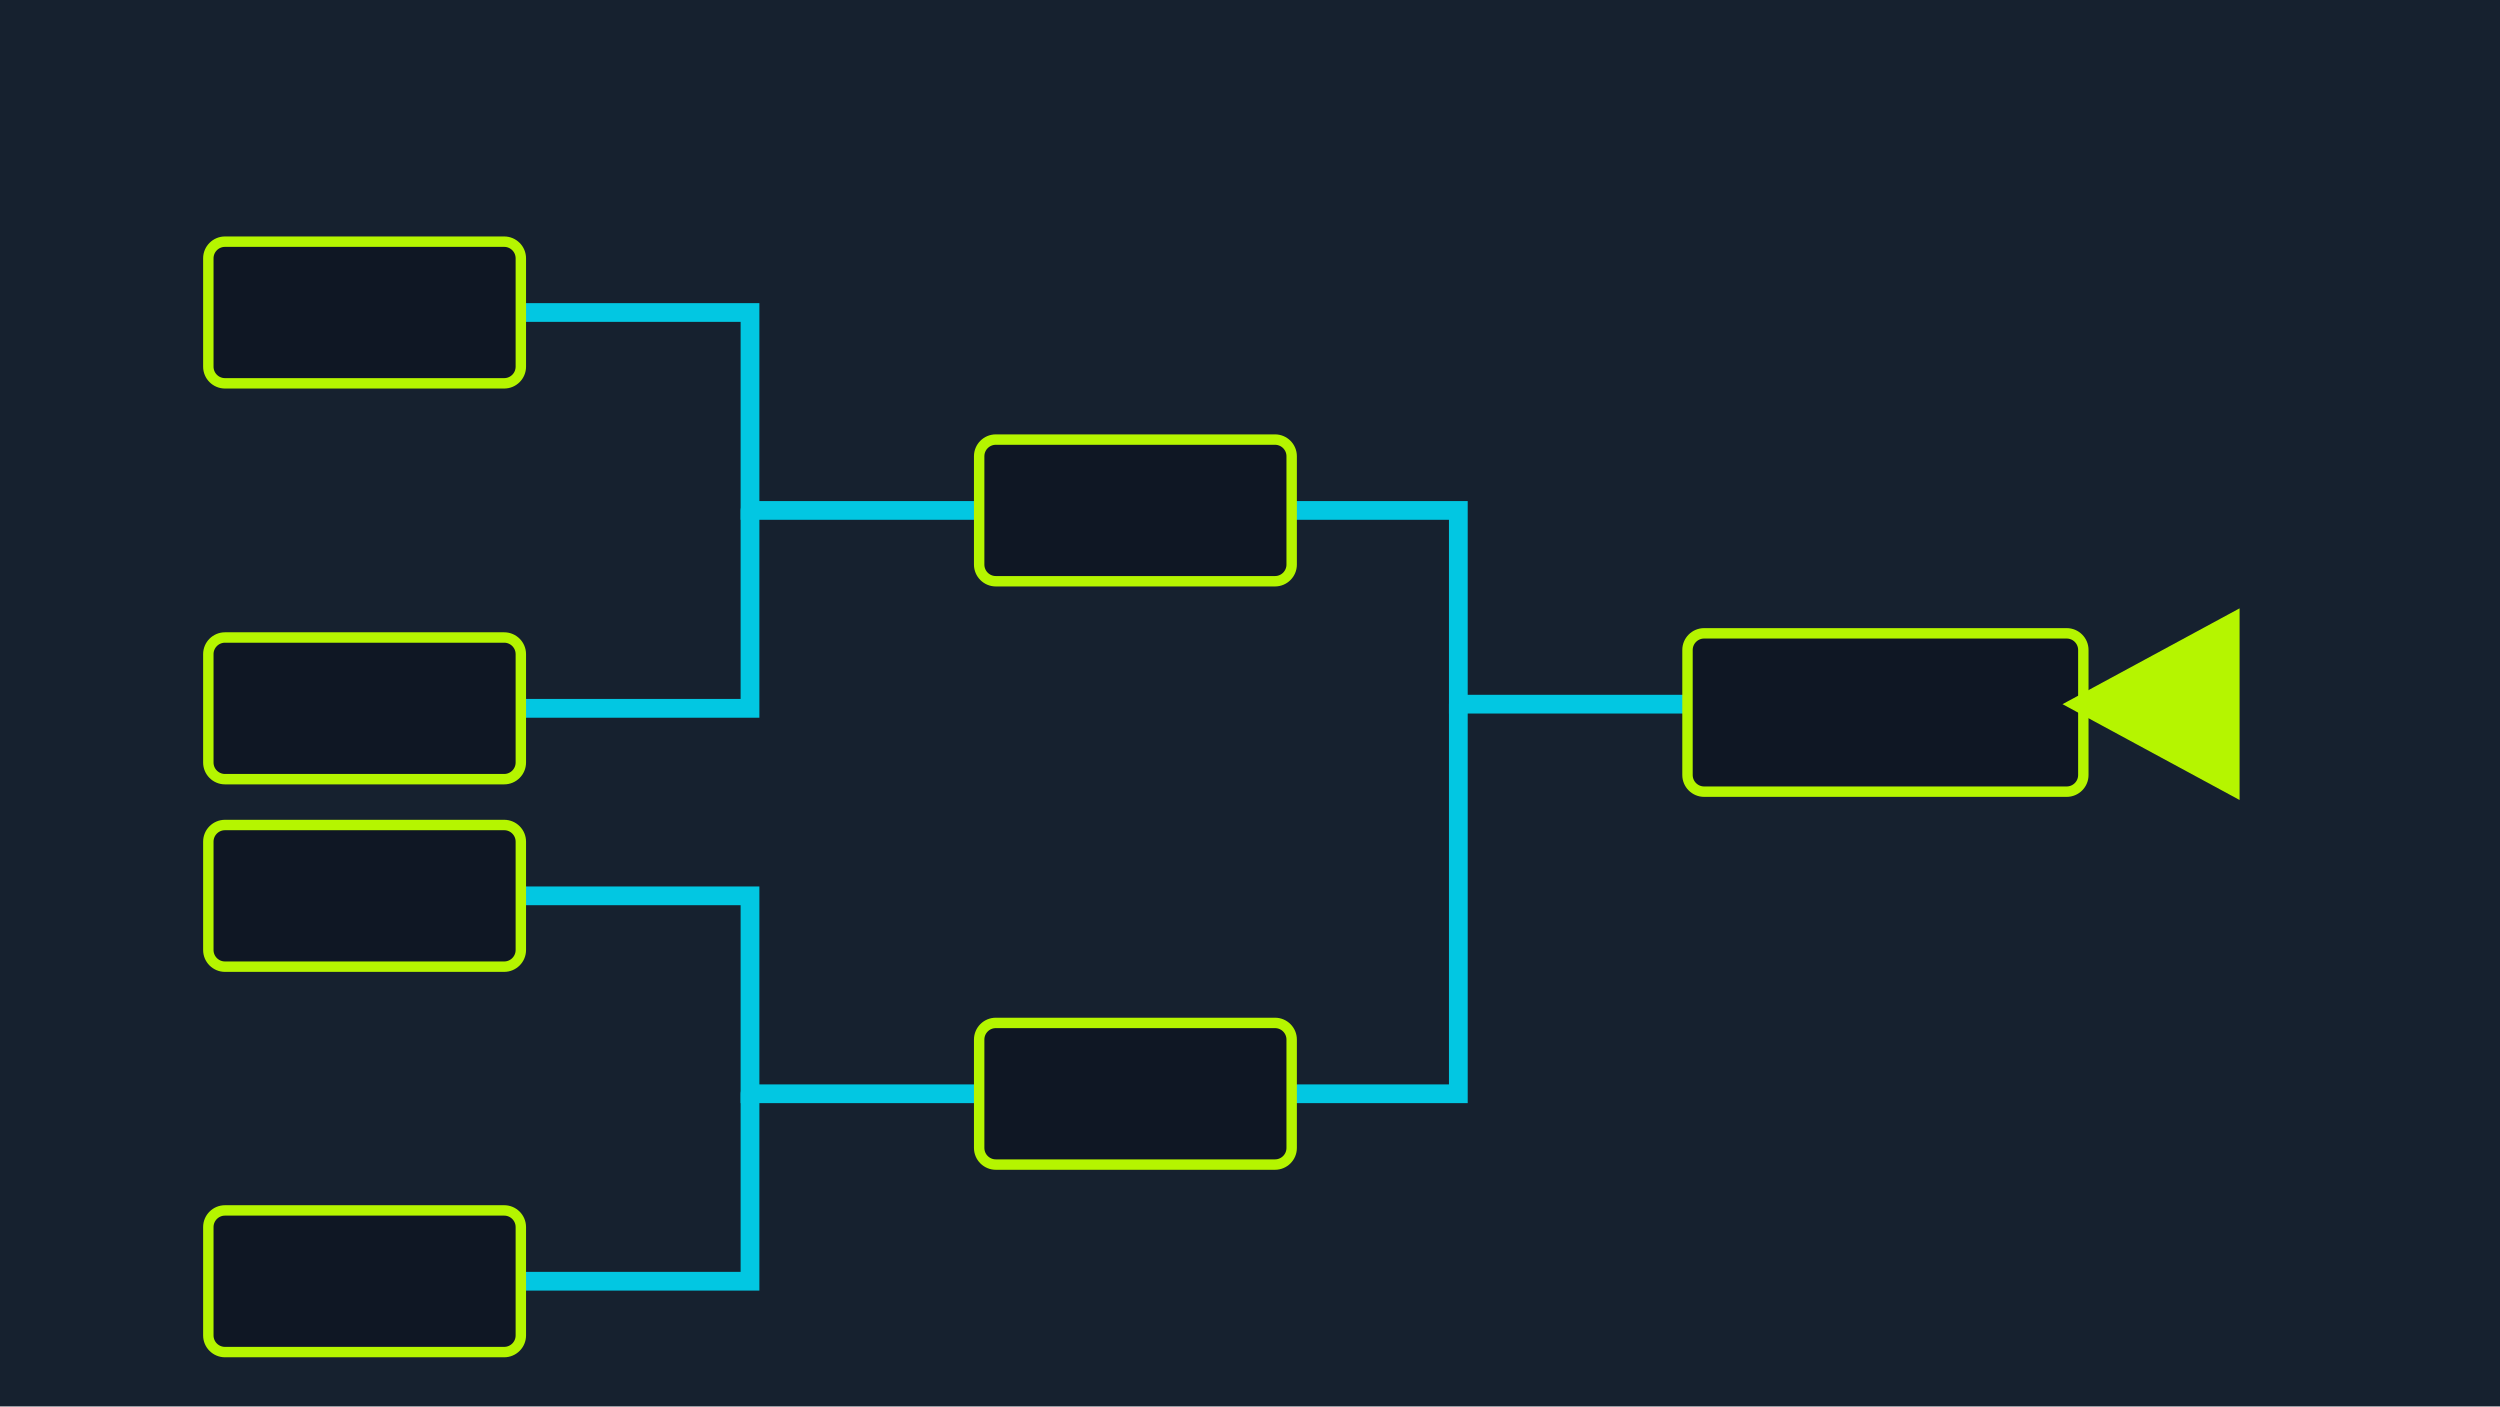
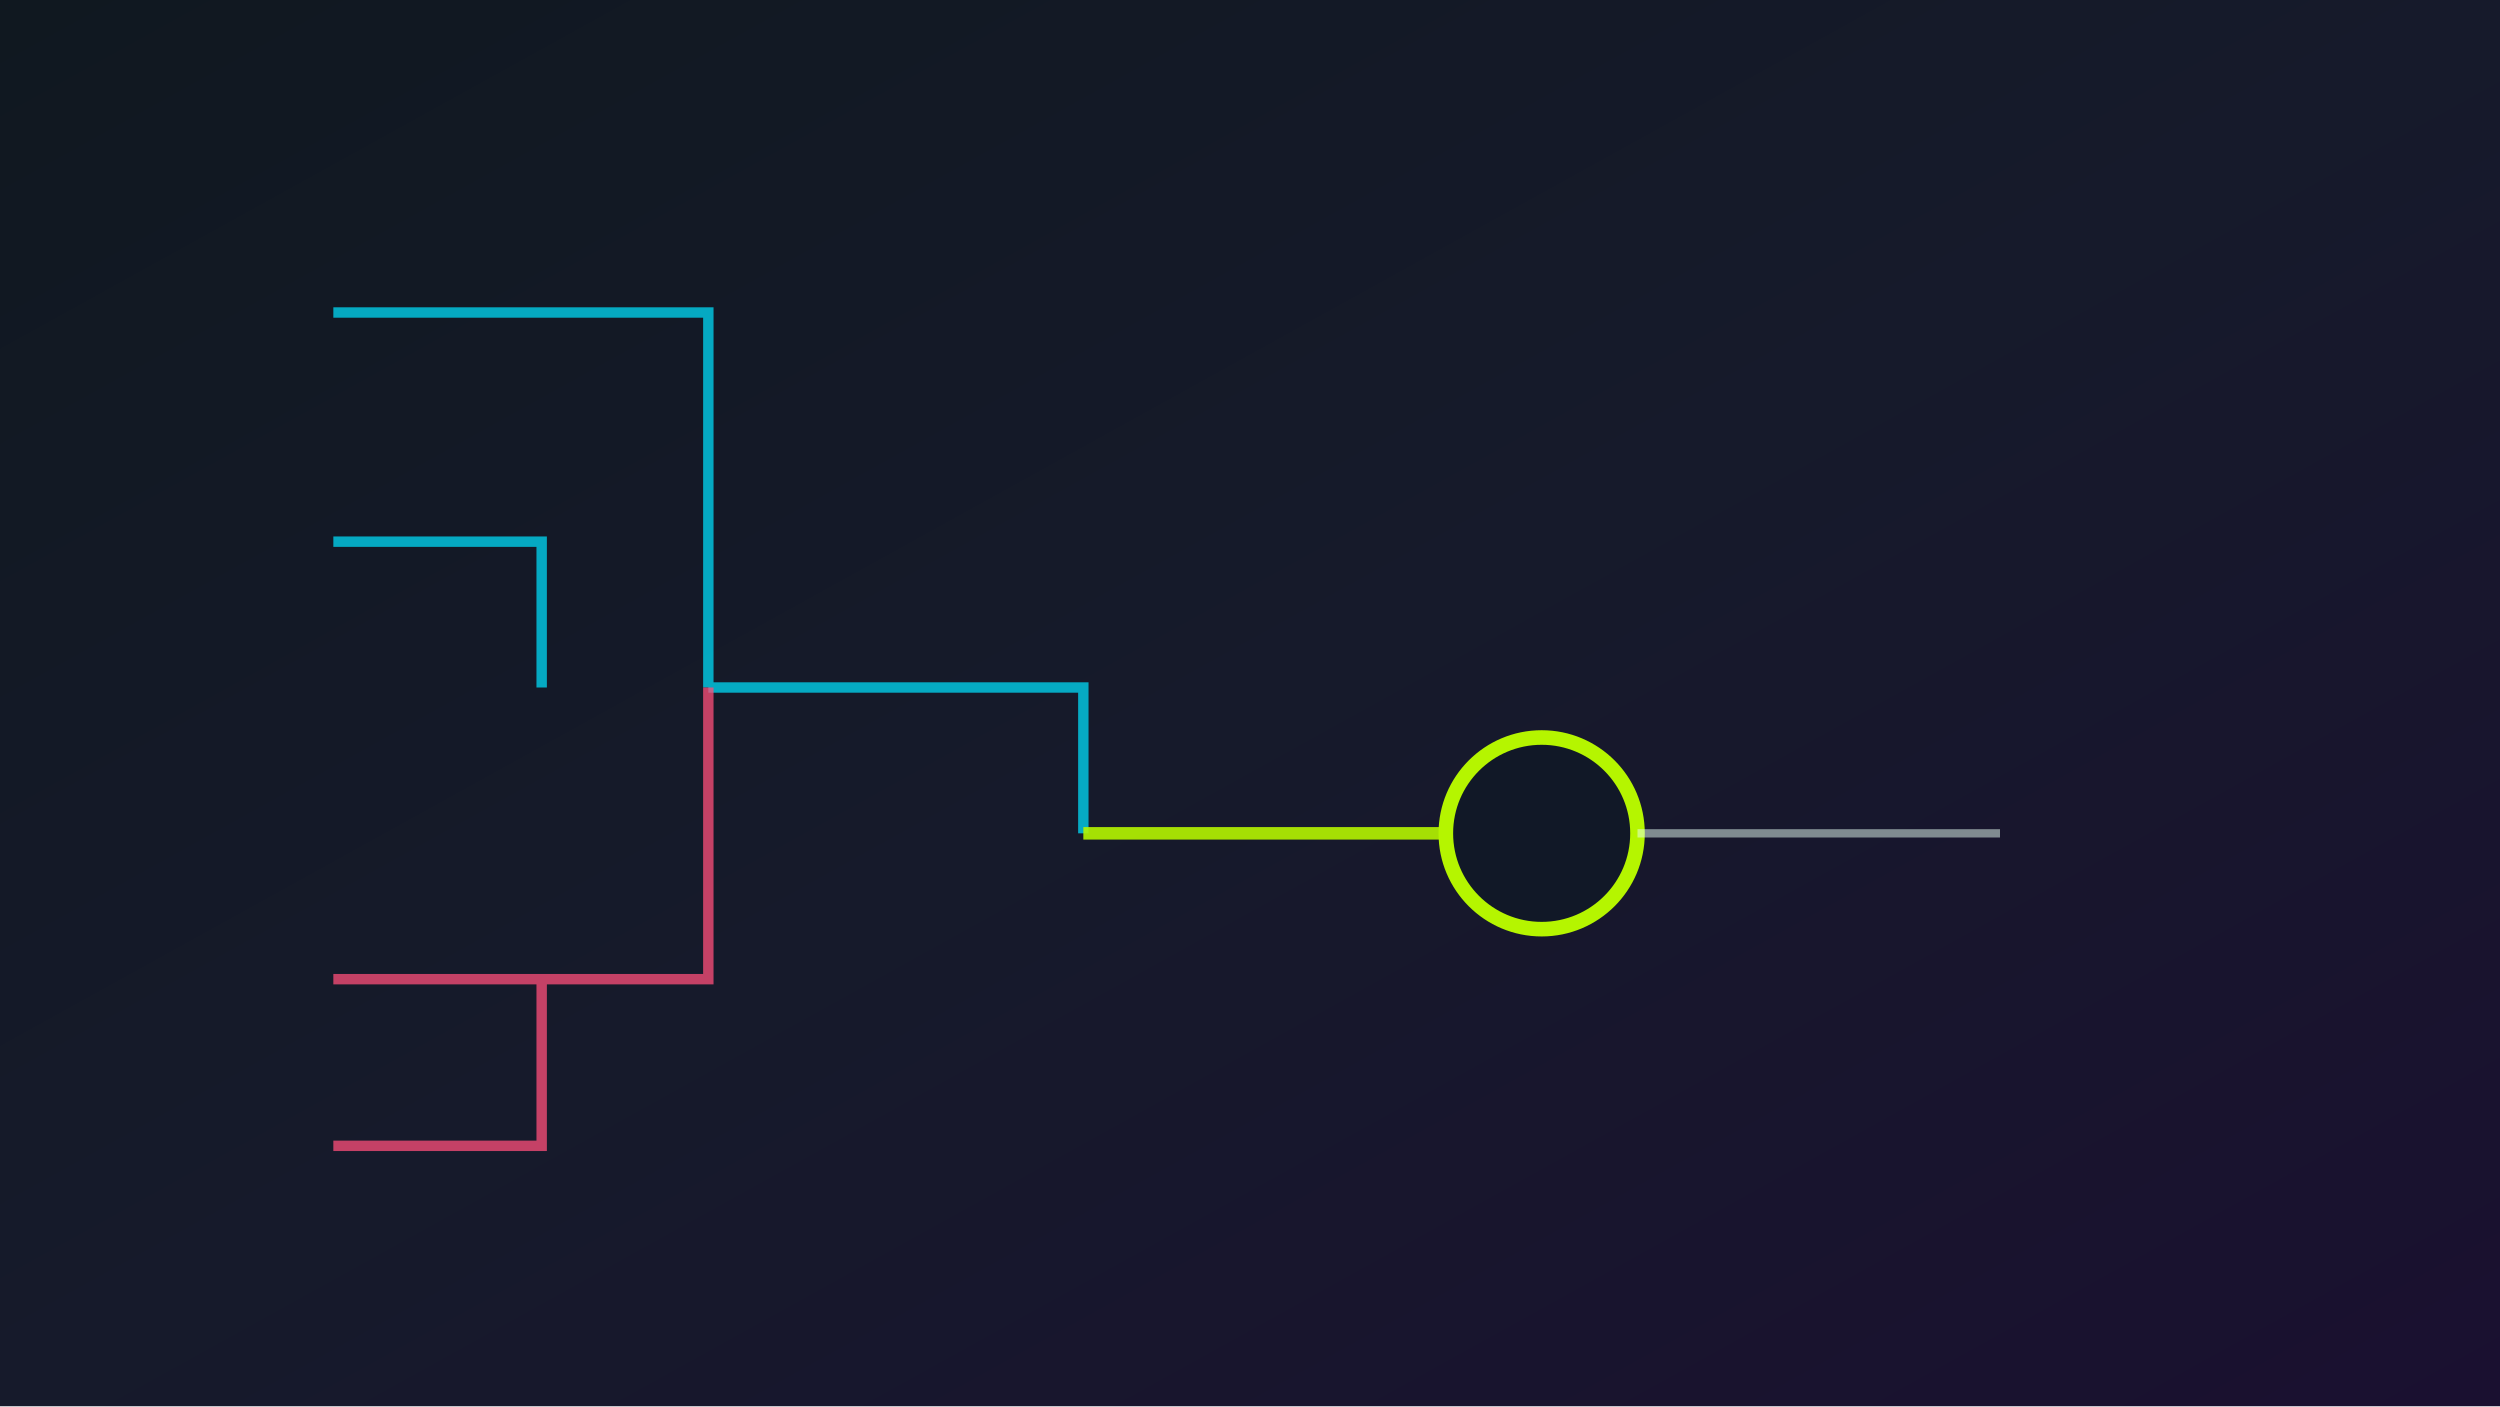
<svg xmlns="http://www.w3.org/2000/svg" viewBox="0 0 1200 675" role="img" aria-label="Knockout bracket tournament cover">
-   <rect width="1200" height="675" fill="#111827" />
-   <path d="M0 0 H1200 V675 H0 Z" fill="#16212f" />
-   <g fill="none" stroke="#00d9f5" stroke-width="9" stroke-linecap="round" opacity=".9">
-     <path d="M170 150 H360 V245 H500" />
-     <path d="M170 340 H360 V245" />
-     <path d="M170 430 H360 V525 H500" />
-     <path d="M170 615 H360 V525" />
-     <path d="M500 245 H700 V338 H820" />
-     <path d="M500 525 H700 V338" />
+   <defs>
+     <linearGradient id="bg" x1="0" y1="0" x2="1" y2="1">
+       <stop stop-color="#101820" />
+       <stop offset=".5" stop-color="#161a2b" />
+       <stop offset="1" stop-color="#1a1030" />
+     </linearGradient>
+   </defs>
+   <rect width="1200" height="675" fill="url(#bg)" />
+   <g stroke="#00d9f5" stroke-width="5" opacity=".75" fill="none">
+     <path d="M160 150 H340 V330" />
+     <path d="M160 260 H260 V330" />
+     <path d="M340 330 H520 V400" />
  </g>
-   <g fill="#0f1724" stroke="#b5f500" stroke-width="5">
-     <rect x="100" y="116" width="150" height="68" rx="8" />
-     <rect x="100" y="306" width="150" height="68" rx="8" />
-     <rect x="100" y="396" width="150" height="68" rx="8" />
-     <rect x="100" y="581" width="150" height="68" rx="8" />
-     <rect x="470" y="211" width="150" height="68" rx="8" />
-     <rect x="470" y="491" width="150" height="68" rx="8" />
-     <rect x="810" y="304" width="190" height="76" rx="8" />
+   <g stroke="#ff4e7a" stroke-width="5" opacity=".75" fill="none">
+     <path d="M160 470 H340 V330" />
+     <path d="M160 550 H260 V470" />
  </g>
-   <path d="M990 338 L1075 292 L1075 384 Z" fill="#b5f500" />
+   <path d="M520 400 H700" stroke="#b5f500" stroke-width="6" opacity=".9" />
+   <circle cx="740" cy="400" r="46" fill="#111827" stroke="#b5f500" stroke-width="7" />
+   <path d="M786 400 H960" stroke="#e7fff3" stroke-width="4" opacity=".5" />
</svg>
